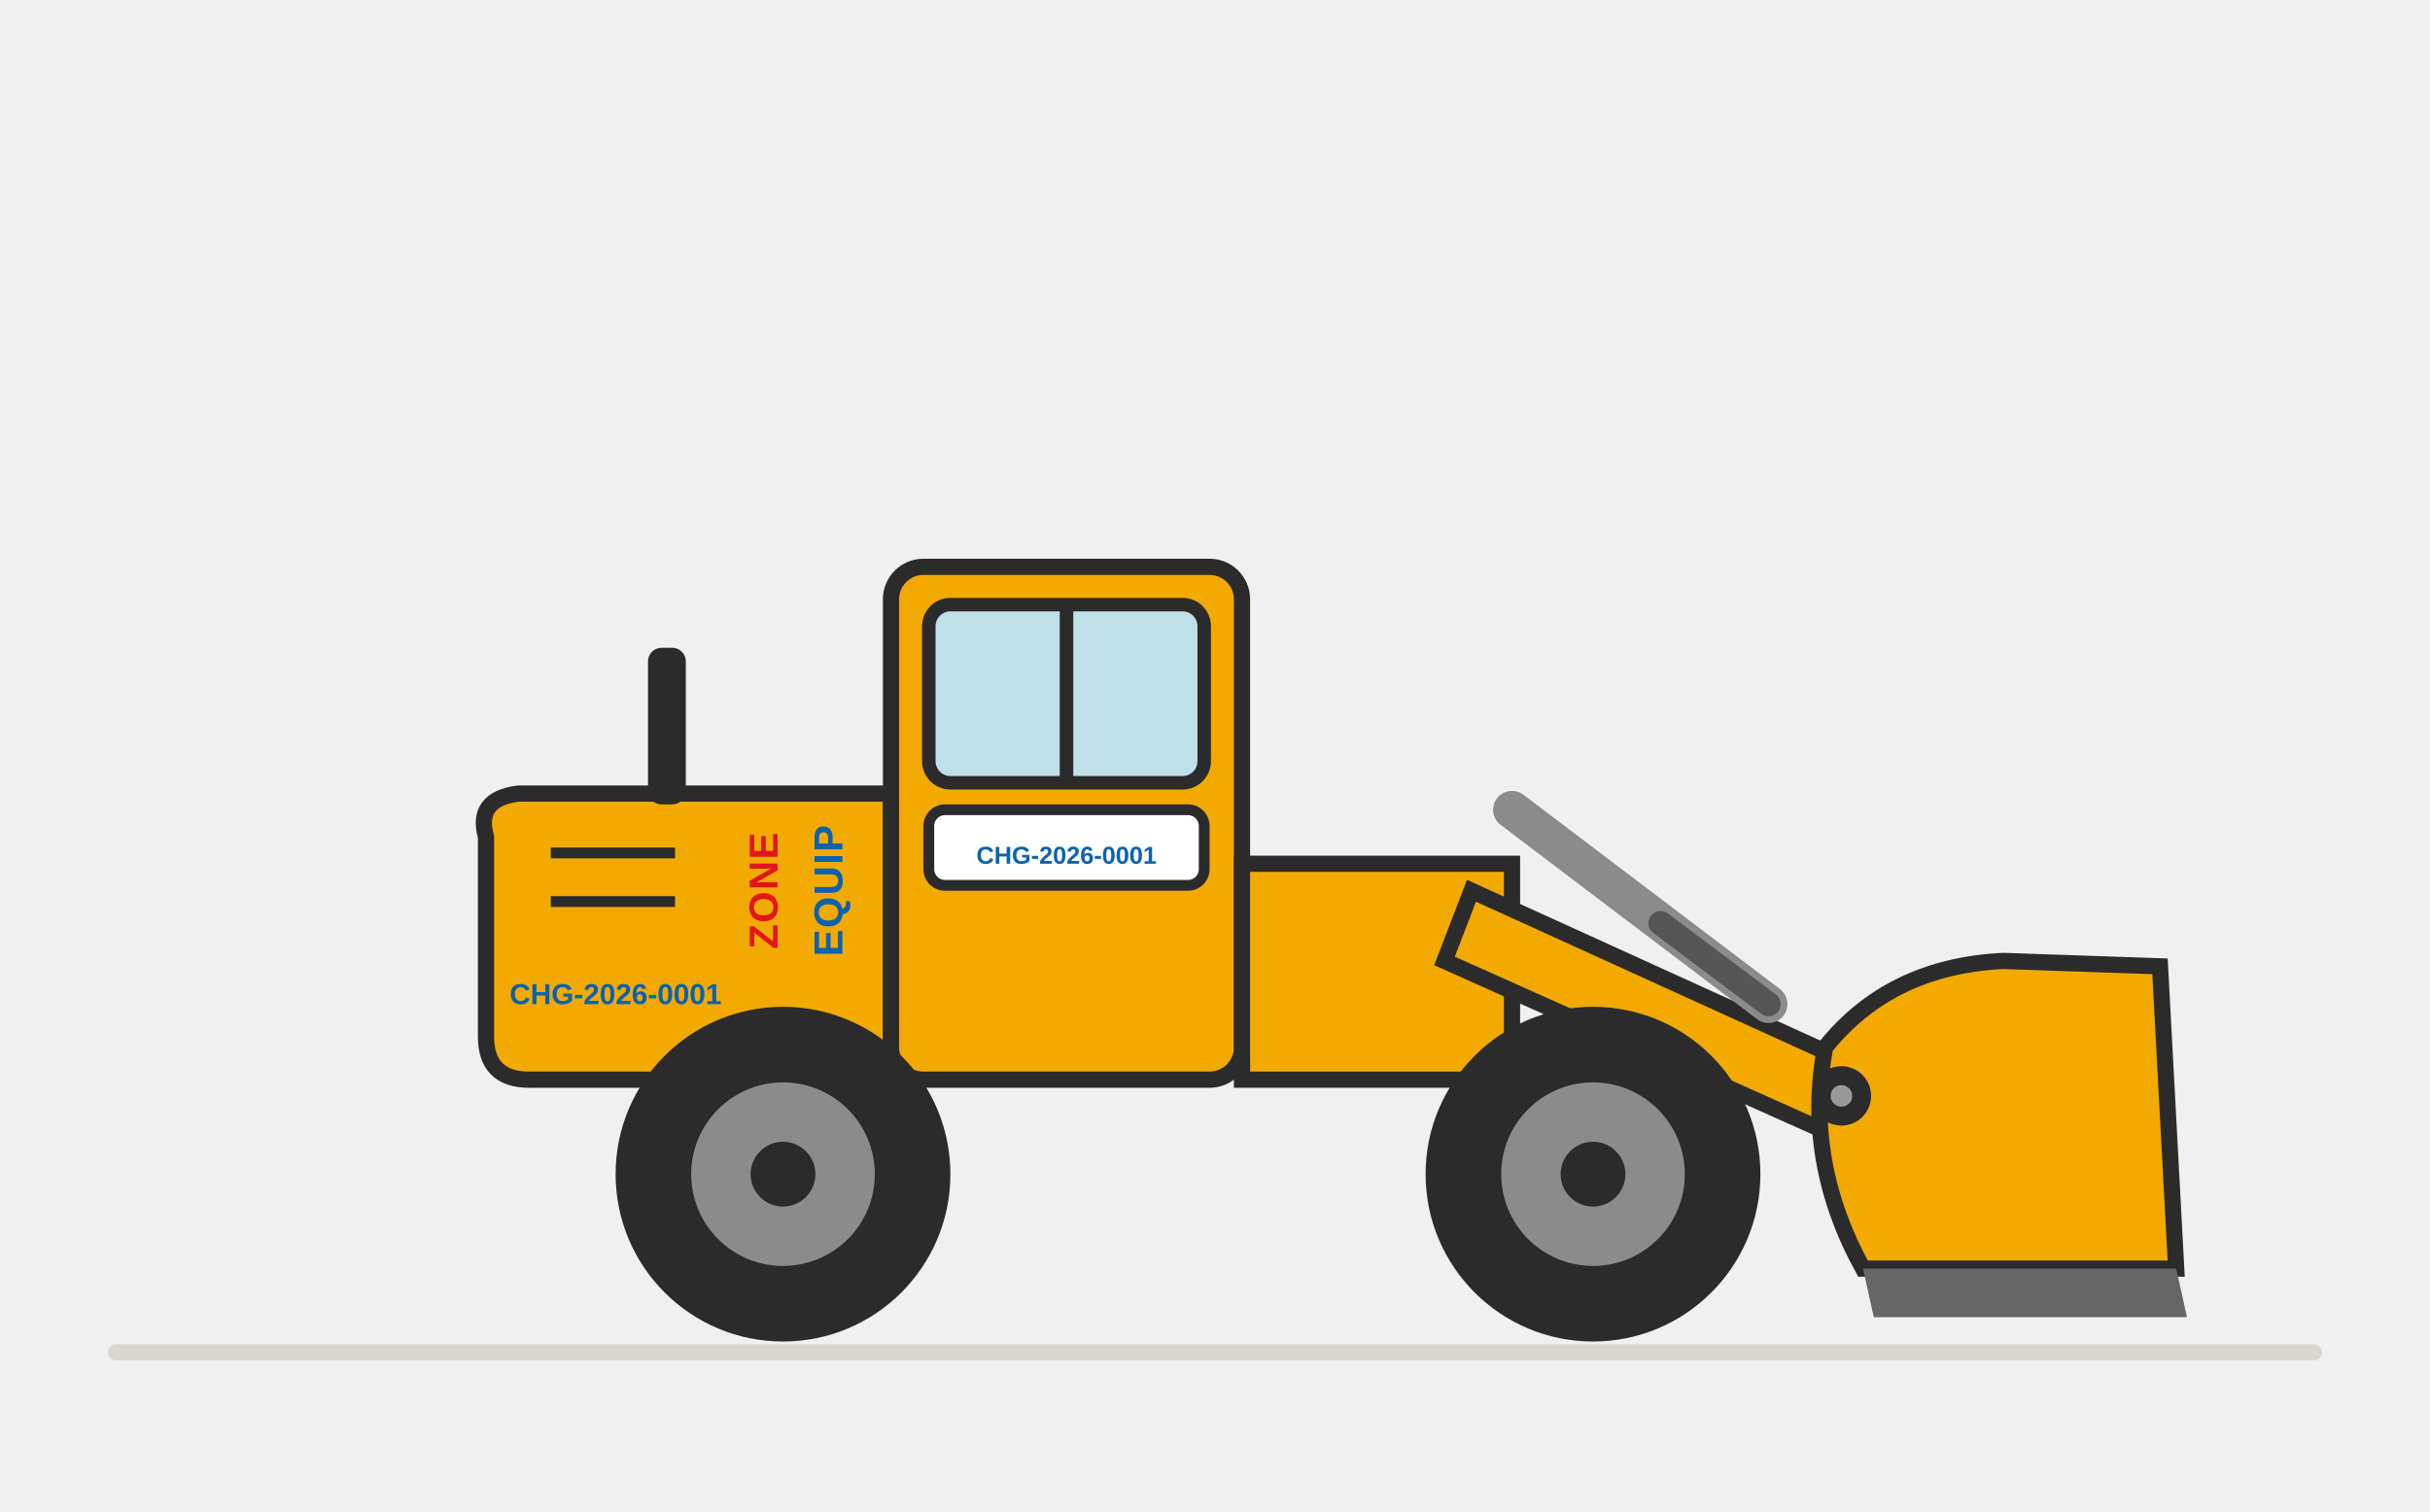
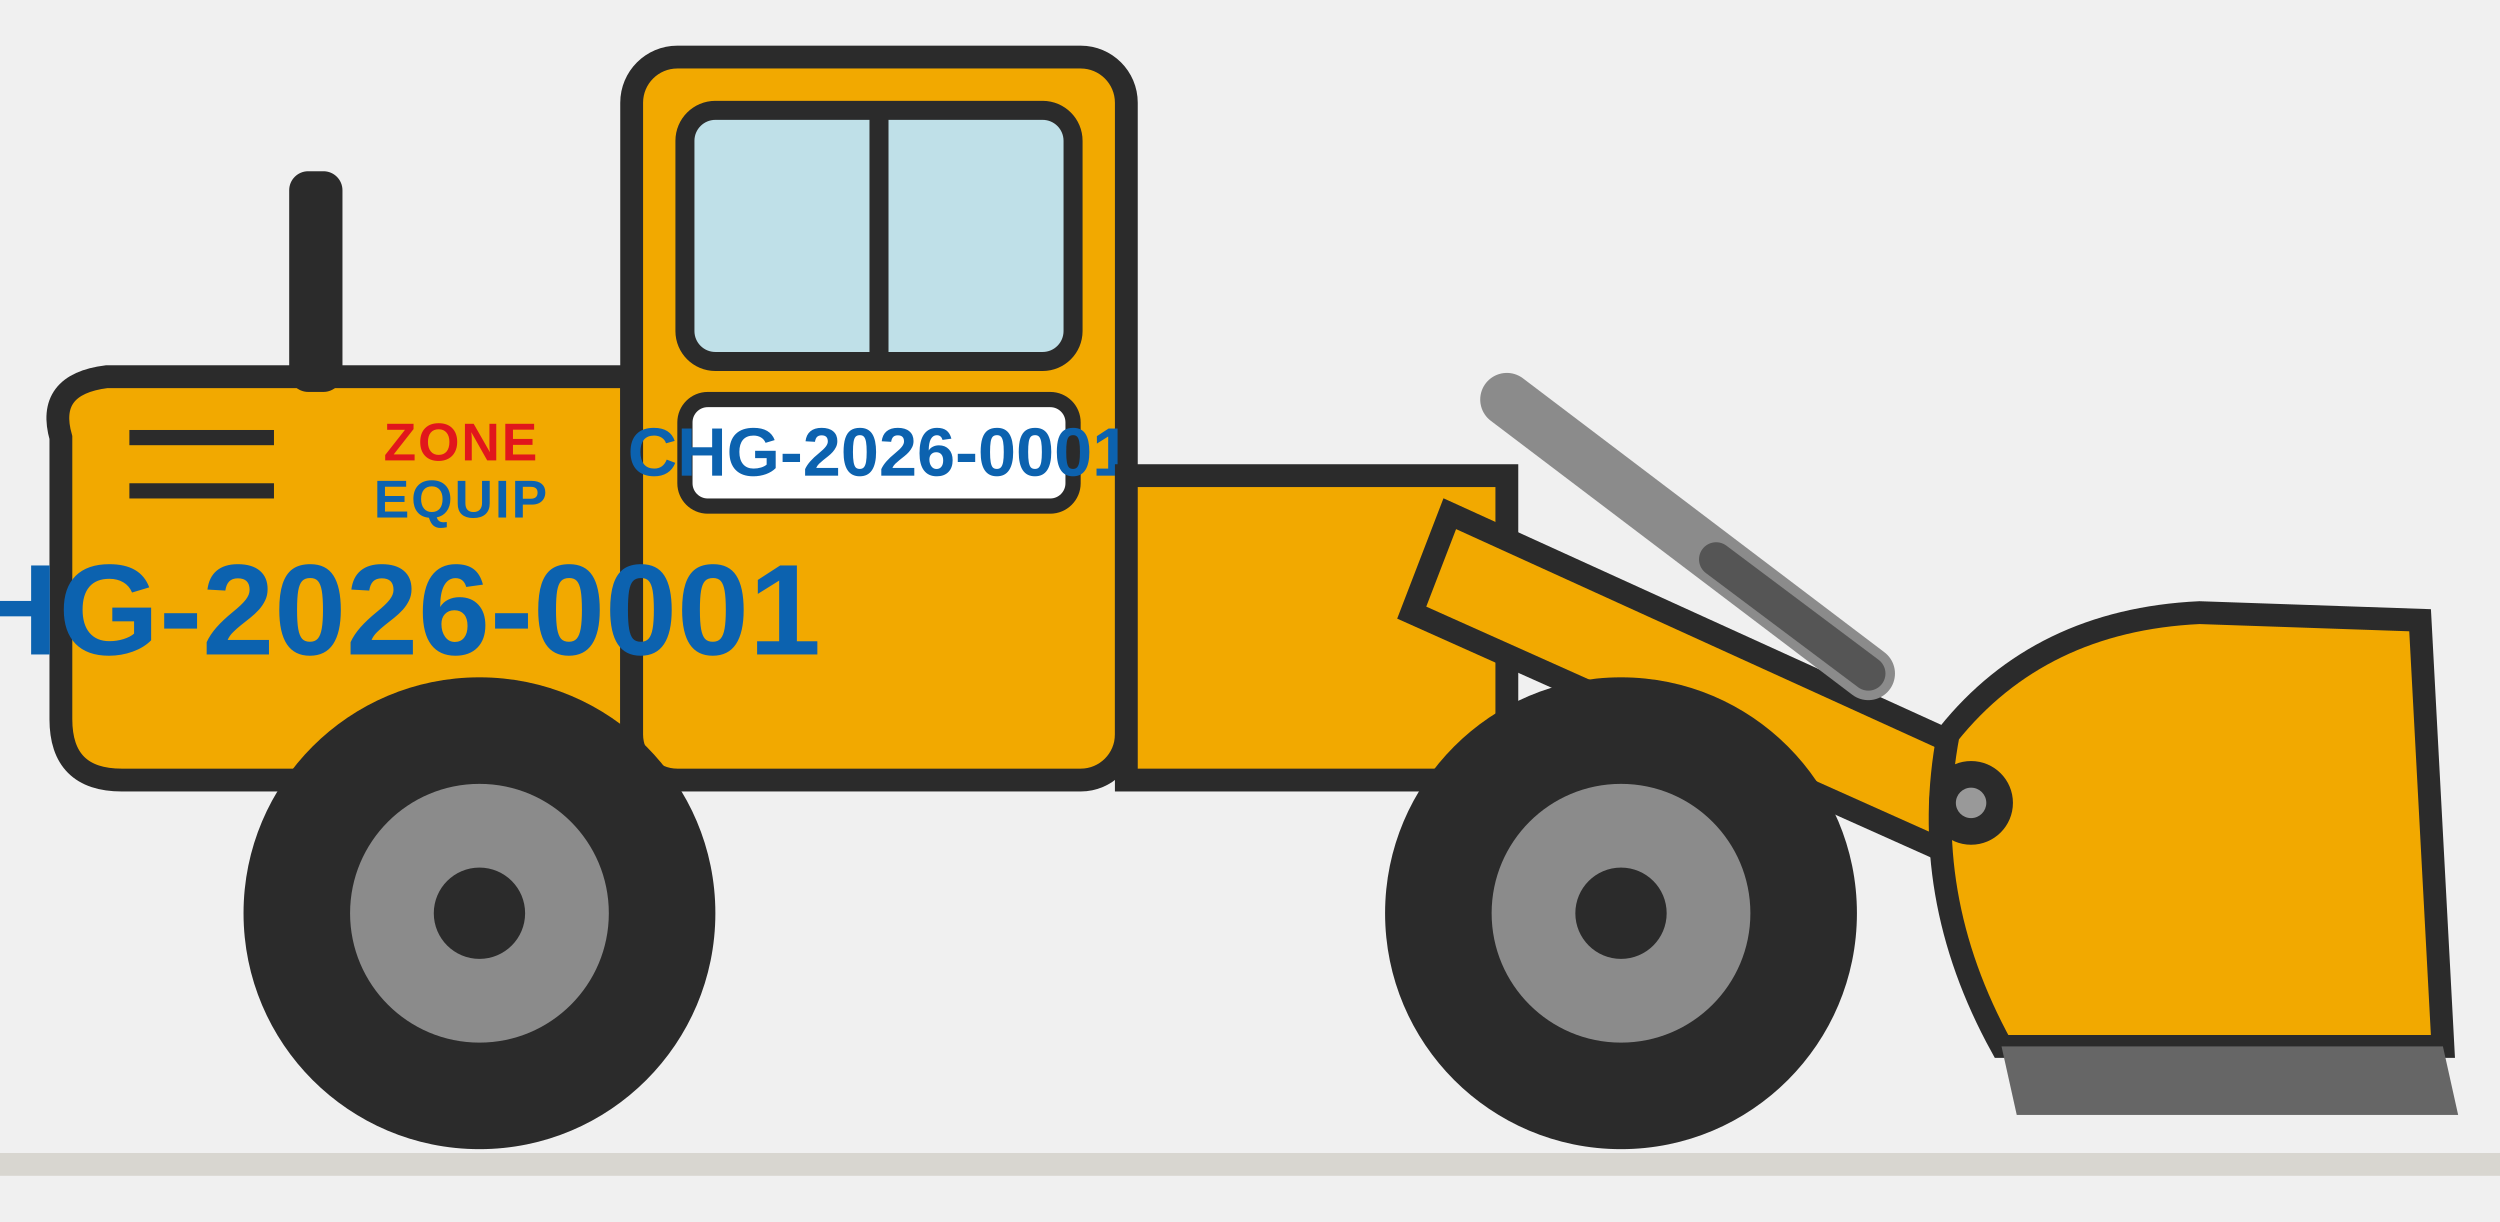
- <svg xmlns="http://www.w3.org/2000/svg" viewBox="0 0 900 560" width="720" role="img" aria-label="Zone Equip chargeuse">
+ <svg xmlns="http://www.w3.org/2000/svg" width="657" height="321" viewBox="164 195 657 321" role="img" aria-label="Zone Equip chargeuse">
  <rect x="40" y="498" width="820" height="6" rx="3" fill="#d8d6d0" />
  <g>
    <path d="M 180 310 Q 176 296 192 294 L 330 294 L 330 400 L 196 400 Q 180 400 180 384 Z" fill="#f2a900" stroke="#2b2b2b" stroke-width="6" />
-     <line x1="204" y1="316" x2="250" y2="316" stroke="#2b2b2b" stroke-width="4" />
-     <line x1="204" y1="334" x2="250" y2="334" stroke="#2b2b2b" stroke-width="4" />
-     <text transform="rotate(-90 282 330)" x="282" y="336" text-anchor="middle" font-family="Arial Black, Arial, sans-serif" font-size="15" font-weight="900" fill="#e1161c" letter-spacing="0.5">ZONE</text>
-     <text transform="rotate(-90 306 330)" x="306" y="336" text-anchor="middle" font-family="Arial Black, Arial, sans-serif" font-size="15" font-weight="900" fill="#0c62af" letter-spacing="0.5">EQUIP</text>
+     <line x1="198" y1="310" x2="236" y2="310" stroke="#2b2b2b" stroke-width="4" />
+     <line x1="198" y1="324" x2="236" y2="324" stroke="#2b2b2b" stroke-width="4" />
+     <text x="285" y="316" text-anchor="middle" font-family="Arial Black, Arial, sans-serif" font-size="14" font-weight="900" fill="#e1161c" letter-spacing="0.5">ZONE</text>
+     <text x="285" y="331" text-anchor="middle" font-family="Arial Black, Arial, sans-serif" font-size="14" font-weight="900" fill="#0c62af" letter-spacing="0.5">EQUIP</text>
    <rect x="240" y="240" width="14" height="58" rx="5" fill="#2b2b2b" />
  </g>
  <g>
    <rect x="330" y="210" width="130" height="190" rx="12" fill="#f2a900" stroke="#2b2b2b" stroke-width="6" />
    <rect x="344" y="224" width="102" height="66" rx="8" fill="#bfe0e8" stroke="#2b2b2b" stroke-width="5" />
    <line x1="395" y1="224" x2="395" y2="290" stroke="#2b2b2b" stroke-width="5" />
    <rect x="344" y="300" width="102" height="28" rx="6" fill="#ffffff" stroke="#2b2b2b" stroke-width="4" />
-     <text id="machine-number-cab" data-machine-number="CHG-2026-0001" x="395" y="320" text-anchor="middle" font-family="Arial Black, Arial, sans-serif" font-size="9.1" font-weight="900" fill="#0c62af" textLength="92" lengthAdjust="spacingAndGlyphs">CHG-2026-0001</text>
+     <text data-max-width="94" id="machine-number-cab" data-machine-number="CHG-2026-0001" x="395" y="320" text-anchor="middle" font-family="Arial Black, Arial, sans-serif" font-size="18" font-weight="900" fill="#0c62af">CHG-2026-0001</text>
  </g>
  <path d="M 460 320 L 560 320 L 560 400 L 460 400 Z" fill="#f2a900" stroke="#2b2b2b" stroke-width="6" />
-   <text id="machine-number" data-machine-number="CHG-2026-0001" x="228" y="372" text-anchor="middle" font-family="Arial Black, Arial, sans-serif" font-size="10.7" font-weight="900" fill="#0c62af">CHG-2026-0001</text>
+   <text data-max-width="132" id="machine-number" data-machine-number="CHG-2026-0001" x="255" y="367" text-anchor="middle" font-family="Arial Black, Arial, sans-serif" font-size="34" font-weight="900" fill="#0c62af">CHG-2026-0001</text>
  <g>
    <path d="M 545 330 L 690 396 L 678 420 L 535 356 Z" fill="#f2a900" stroke="#2b2b2b" stroke-width="6" />
    <path d="M 560 300 L 655 372" stroke="#8b8b8b" stroke-width="14" stroke-linecap="round" />
    <path d="M 615 342 L 655 372" stroke="#555" stroke-width="9" stroke-linecap="round" />
    <path d="M 676 388 Q 700 358 742 356 L 800 358 L 806 470 L 690 470 Q 668 430 676 388 Z" fill="#f2a900" stroke="#2b2b2b" stroke-width="6" />
    <path d="M 806 470 L 690 470 L 694 488 L 810 488 Z" fill="#666" />
    <circle cx="682" cy="406" r="11" fill="#2b2b2b" />
    <circle cx="682" cy="406" r="4" fill="#999" />
  </g>
  <g>
    <circle cx="290" cy="435" r="62" fill="#2b2b2b" />
    <circle cx="290" cy="435" r="34" fill="#8b8b8b" />
    <circle cx="290" cy="435" r="12" fill="#2b2b2b" />
    <circle cx="590" cy="435" r="62" fill="#2b2b2b" />
    <circle cx="590" cy="435" r="34" fill="#8b8b8b" />
    <circle cx="590" cy="435" r="12" fill="#2b2b2b" />
  </g>
</svg>
